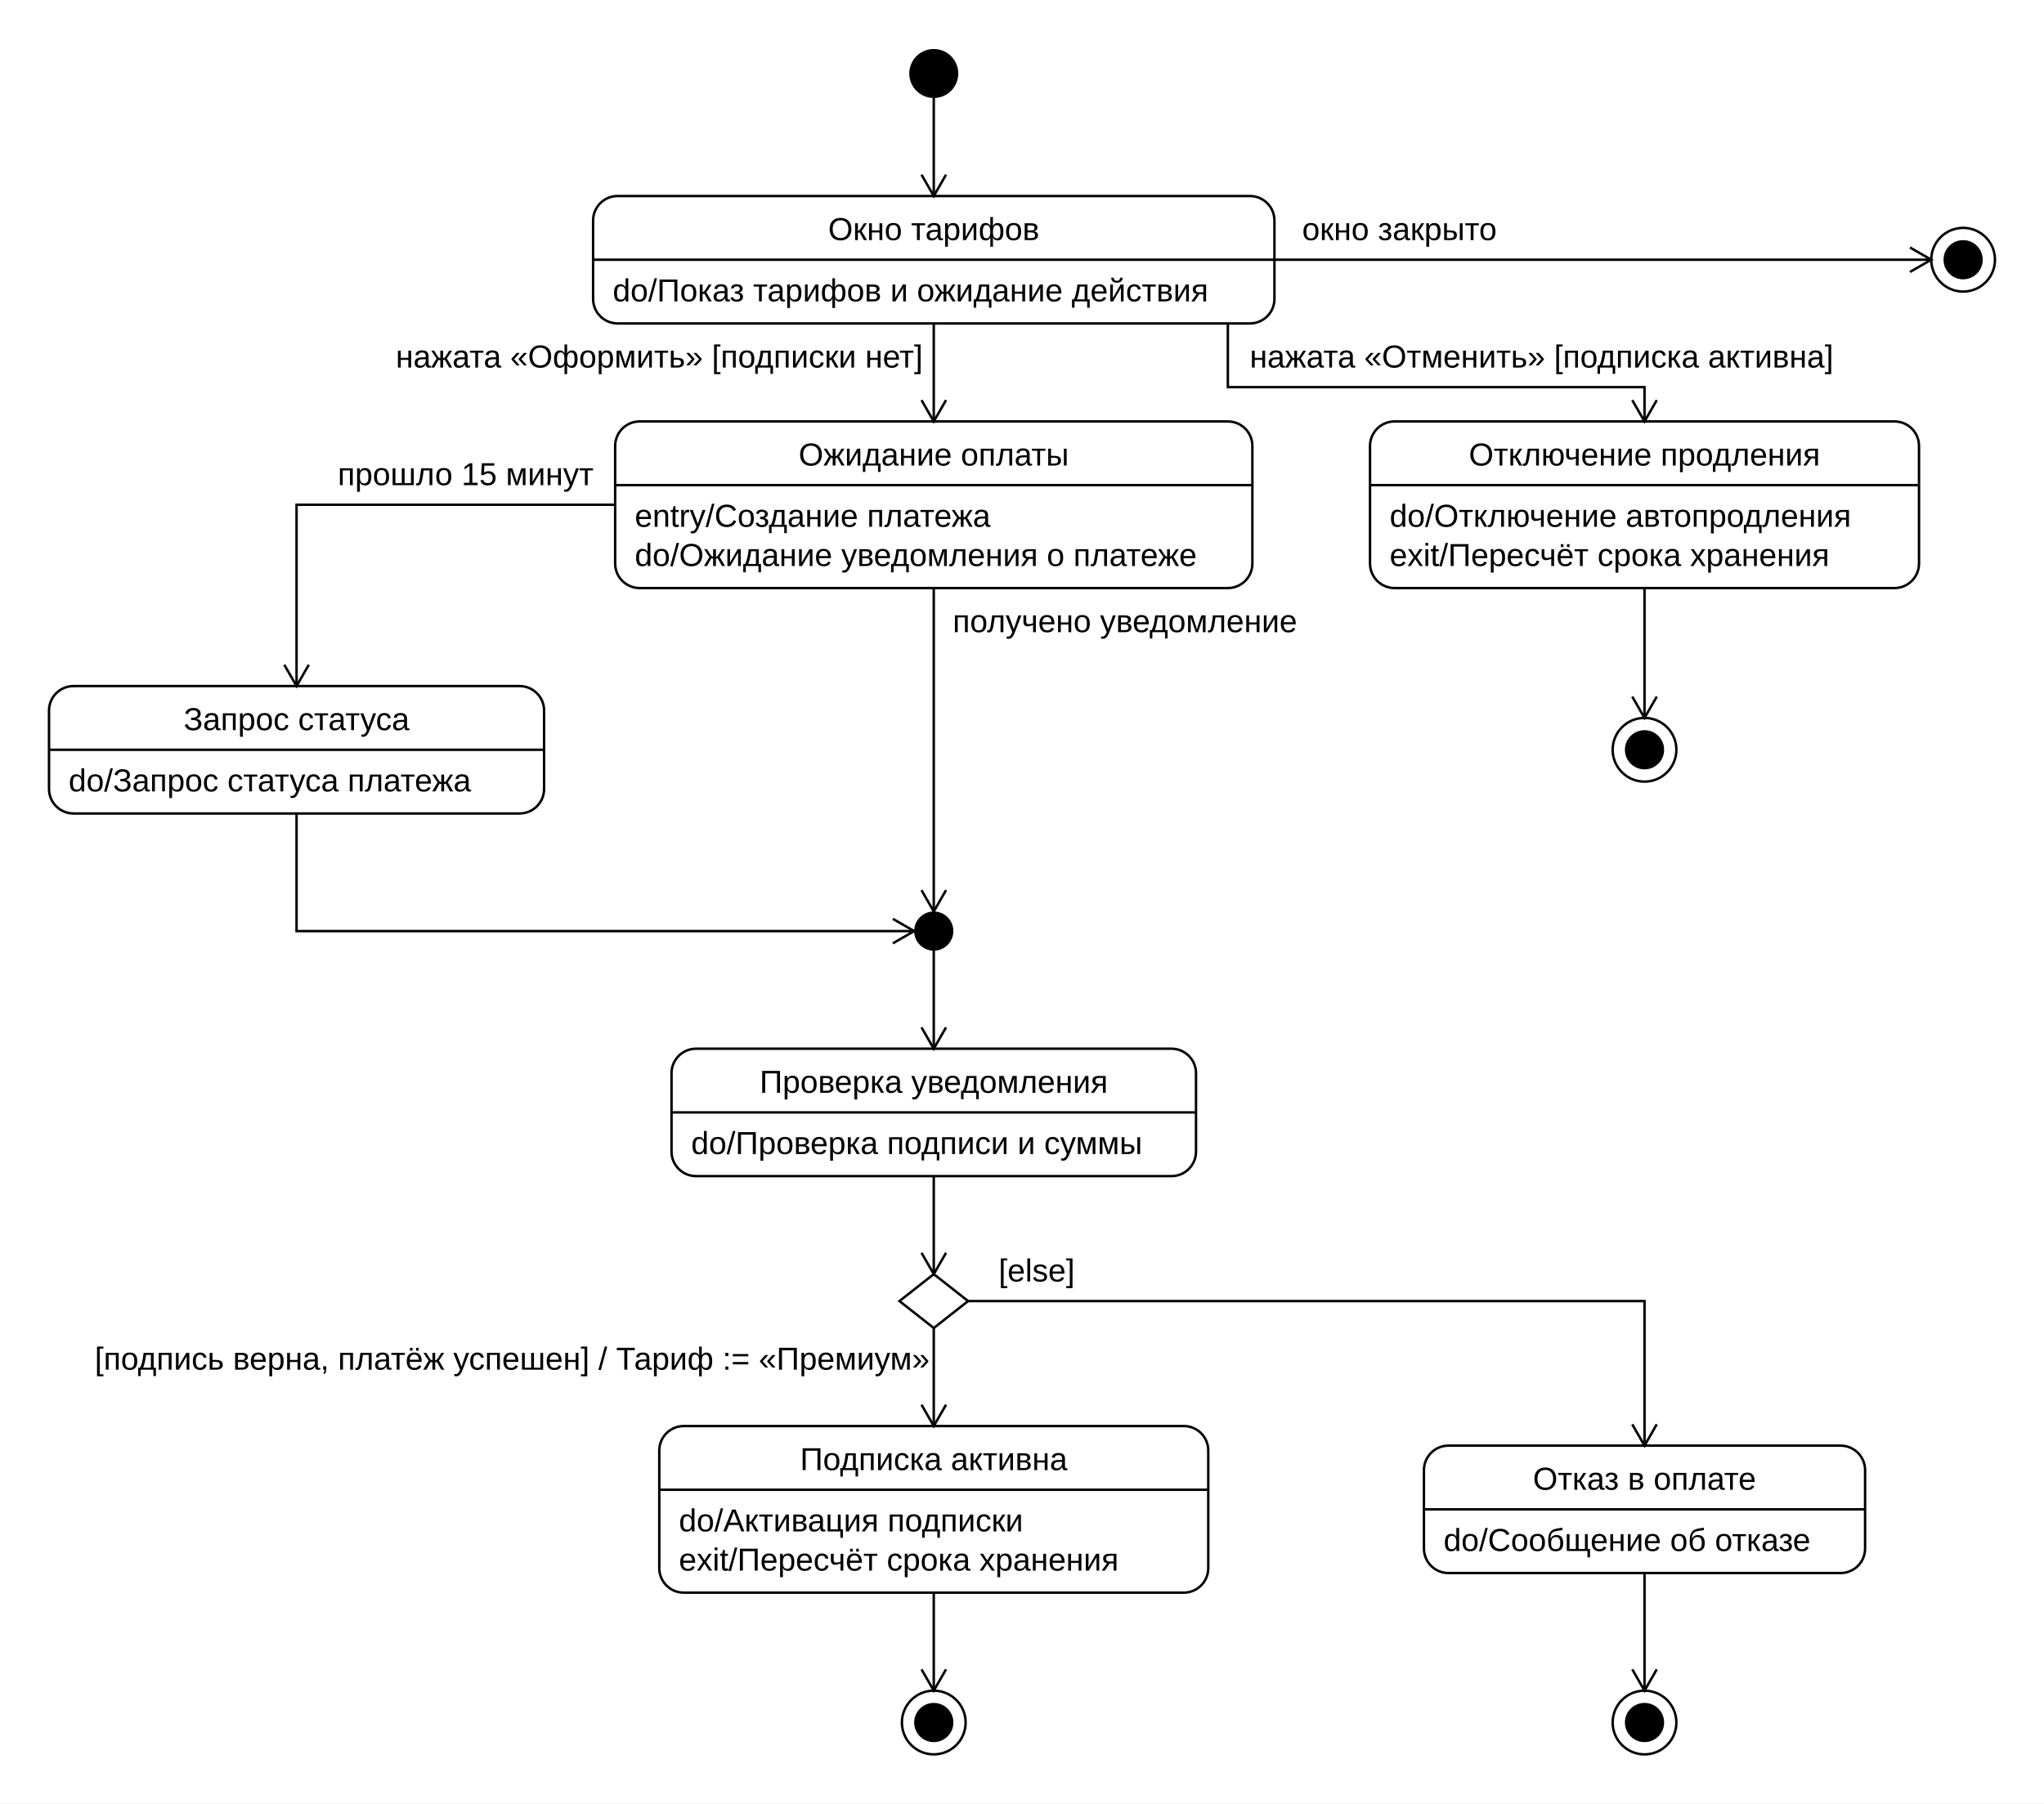
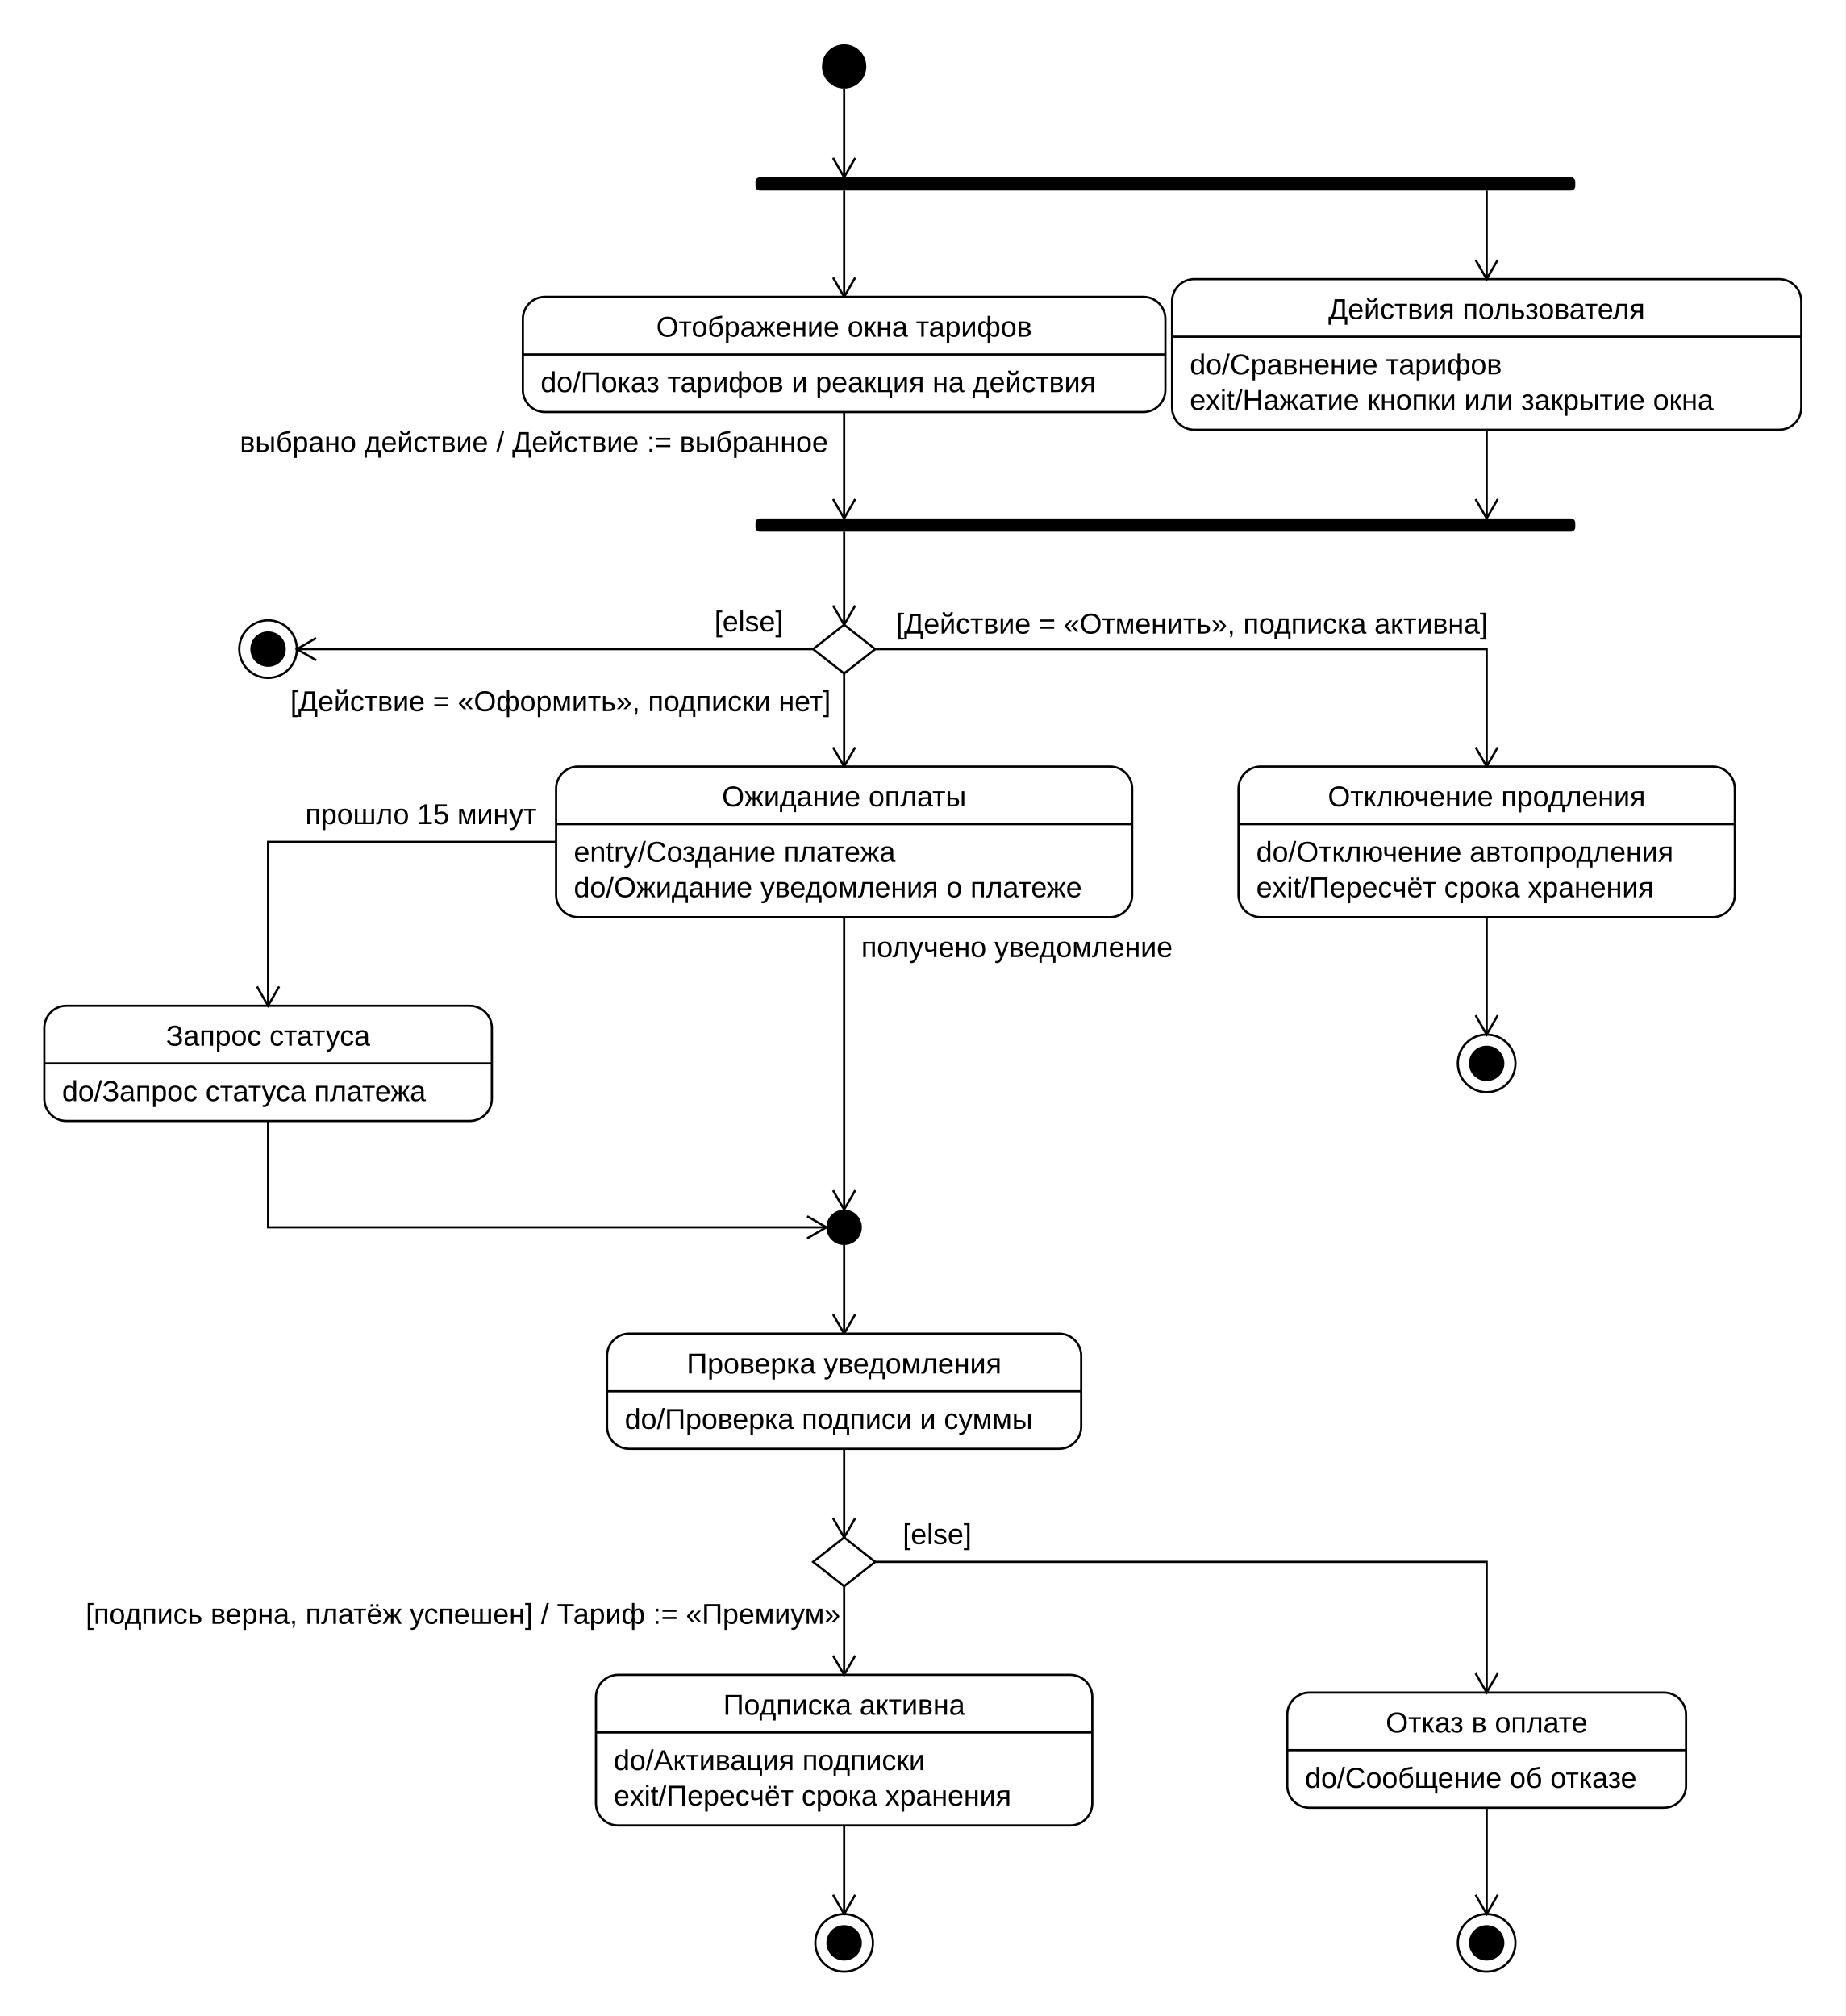
- <svg xmlns="http://www.w3.org/2000/svg" width="834" height="736" viewBox="39 52 834 736">
-   <rect x="39" y="52" width="834" height="736" fill="#fff" />
+ <svg xmlns="http://www.w3.org/2000/svg" width="833" height="910" viewBox="39 52 833 910">
+   <rect x="39" y="52" width="833" height="910" fill="#fff" />
  <circle cx="420.0" cy="82.0" r="10.0" fill="#000" />
-   <rect x="281" y="132" width="278" height="52" rx="10" ry="10" fill="#fff" stroke="#000" />
-   <text x="420.0" y="150.0" font-family="Arial, Helvetica, sans-serif" font-size="13" text-anchor="middle" font-weight="normal" fill="#000">Окно тарифов</text>
-   <line x1="281" y1="158" x2="559" y2="158" stroke="#000" />
-   <text x="289.0" y="175.0" font-family="Arial, Helvetica, sans-serif" font-size="13" text-anchor="start" font-weight="normal" fill="#000">do/Показ тарифов и ожидание действия</text>
-   <circle cx="840.0" cy="158.0" r="13.0" fill="#fff" stroke="#000" />
-   <circle cx="840.0" cy="158.0" r="8.0" fill="#000" />
-   <rect x="290" y="224" width="260" height="68" rx="10" ry="10" fill="#fff" stroke="#000" />
-   <text x="420.0" y="242.0" font-family="Arial, Helvetica, sans-serif" font-size="13" text-anchor="middle" font-weight="normal" fill="#000">Ожидание оплаты</text>
-   <line x1="290" y1="250" x2="550" y2="250" stroke="#000" />
-   <text x="298.0" y="267.0" font-family="Arial, Helvetica, sans-serif" font-size="13" text-anchor="start" font-weight="normal" fill="#000">entry/Создание платежа</text>
-   <text x="298.0" y="283.0" font-family="Arial, Helvetica, sans-serif" font-size="13" text-anchor="start" font-weight="normal" fill="#000">do/Ожидание уведомления о платеже</text>
-   <rect x="598" y="224" width="224" height="68" rx="10" ry="10" fill="#fff" stroke="#000" />
-   <text x="710.0" y="242.0" font-family="Arial, Helvetica, sans-serif" font-size="13" text-anchor="middle" font-weight="normal" fill="#000">Отключение продления</text>
-   <line x1="598" y1="250" x2="822" y2="250" stroke="#000" />
-   <text x="606.0" y="267.0" font-family="Arial, Helvetica, sans-serif" font-size="13" text-anchor="start" font-weight="normal" fill="#000">do/Отключение автопродления</text>
-   <text x="606.0" y="283.0" font-family="Arial, Helvetica, sans-serif" font-size="13" text-anchor="start" font-weight="normal" fill="#000">exit/Пересчёт срока хранения</text>
-   <rect x="59" y="332" width="202" height="52" rx="10" ry="10" fill="#fff" stroke="#000" />
-   <text x="160.0" y="350.0" font-family="Arial, Helvetica, sans-serif" font-size="13" text-anchor="middle" font-weight="normal" fill="#000">Запрос статуса</text>
-   <line x1="59" y1="358" x2="261" y2="358" stroke="#000" />
-   <text x="67.0" y="375.0" font-family="Arial, Helvetica, sans-serif" font-size="13" text-anchor="start" font-weight="normal" fill="#000">do/Запрос статуса платежа</text>
-   <circle cx="710.0" cy="358.0" r="13.0" fill="#fff" stroke="#000" />
-   <circle cx="710.0" cy="358.0" r="8.0" fill="#000" />
-   <circle cx="420.0" cy="432.0" r="8.0" fill="#000" />
-   <rect x="313" y="480" width="214" height="52" rx="10" ry="10" fill="#fff" stroke="#000" />
-   <text x="420.0" y="498.0" font-family="Arial, Helvetica, sans-serif" font-size="13" text-anchor="middle" font-weight="normal" fill="#000">Проверка уведомления</text>
-   <line x1="313" y1="506" x2="527" y2="506" stroke="#000" />
-   <text x="321.0" y="523.0" font-family="Arial, Helvetica, sans-serif" font-size="13" text-anchor="start" font-weight="normal" fill="#000">do/Проверка подписи и суммы</text>
-   <polygon points="406,583.0 420.0,572 434,583.0 420.0,594" fill="#fff" stroke="#000" />
-   <rect x="308" y="634" width="224" height="68" rx="10" ry="10" fill="#fff" stroke="#000" />
-   <text x="420.0" y="652.0" font-family="Arial, Helvetica, sans-serif" font-size="13" text-anchor="middle" font-weight="normal" fill="#000">Подписка активна</text>
-   <line x1="308" y1="660" x2="532" y2="660" stroke="#000" />
-   <text x="316.0" y="677.0" font-family="Arial, Helvetica, sans-serif" font-size="13" text-anchor="start" font-weight="normal" fill="#000">do/Активация подписки</text>
-   <text x="316.0" y="693.0" font-family="Arial, Helvetica, sans-serif" font-size="13" text-anchor="start" font-weight="normal" fill="#000">exit/Пересчёт срока хранения</text>
-   <rect x="620" y="642" width="180" height="52" rx="10" ry="10" fill="#fff" stroke="#000" />
-   <text x="710.0" y="660.0" font-family="Arial, Helvetica, sans-serif" font-size="13" text-anchor="middle" font-weight="normal" fill="#000">Отказ в оплате</text>
-   <line x1="620" y1="668" x2="800" y2="668" stroke="#000" />
-   <text x="628.0" y="685.0" font-family="Arial, Helvetica, sans-serif" font-size="13" text-anchor="start" font-weight="normal" fill="#000">do/Сообщение об отказе</text>
-   <circle cx="420.0" cy="755.0" r="13.0" fill="#fff" stroke="#000" />
-   <circle cx="420.0" cy="755.0" r="8.0" fill="#000" />
-   <circle cx="710.0" cy="755.0" r="13.0" fill="#fff" stroke="#000" />
-   <circle cx="710.0" cy="755.0" r="8.0" fill="#000" />
+   <rect x="380" y="132" width="370" height="6" rx="2" fill="#000" />
+   <rect x="275" y="186" width="290" height="52" rx="10" ry="10" fill="#fff" stroke="#000" />
+   <text x="420.0" y="204.0" font-family="Arial, Helvetica, sans-serif" font-size="13" text-anchor="middle" font-weight="normal" fill="#000">Отображение окна тарифов</text>
+   <line x1="275" y1="212" x2="565" y2="212" stroke="#000" />
+   <text x="283.0" y="229.0" font-family="Arial, Helvetica, sans-serif" font-size="13" text-anchor="start" font-weight="normal" fill="#000">do/Показ тарифов и реакция на действия</text>
+   <rect x="568" y="178" width="284" height="68" rx="10" ry="10" fill="#fff" stroke="#000" />
+   <text x="710.0" y="196.0" font-family="Arial, Helvetica, sans-serif" font-size="13" text-anchor="middle" font-weight="normal" fill="#000">Действия пользователя</text>
+   <line x1="568" y1="204" x2="852" y2="204" stroke="#000" />
+   <text x="576.0" y="221.0" font-family="Arial, Helvetica, sans-serif" font-size="13" text-anchor="start" font-weight="normal" fill="#000">do/Сравнение тарифов</text>
+   <text x="576.0" y="237.0" font-family="Arial, Helvetica, sans-serif" font-size="13" text-anchor="start" font-weight="normal" fill="#000">exit/Нажатие кнопки или закрытие окна</text>
+   <rect x="380" y="286" width="370" height="6" rx="2" fill="#000" />
+   <polygon points="406,345.0 420.0,334 434,345.0 420.0,356" fill="#fff" stroke="#000" />
+   <circle cx="160.0" cy="345.0" r="13.0" fill="#fff" stroke="#000" />
+   <circle cx="160.0" cy="345.0" r="8.0" fill="#000" />
+   <rect x="290" y="398" width="260" height="68" rx="10" ry="10" fill="#fff" stroke="#000" />
+   <text x="420.0" y="416.0" font-family="Arial, Helvetica, sans-serif" font-size="13" text-anchor="middle" font-weight="normal" fill="#000">Ожидание оплаты</text>
+   <line x1="290" y1="424" x2="550" y2="424" stroke="#000" />
+   <text x="298.0" y="441.0" font-family="Arial, Helvetica, sans-serif" font-size="13" text-anchor="start" font-weight="normal" fill="#000">entry/Создание платежа</text>
+   <text x="298.0" y="457.0" font-family="Arial, Helvetica, sans-serif" font-size="13" text-anchor="start" font-weight="normal" fill="#000">do/Ожидание уведомления о платеже</text>
+   <rect x="598" y="398" width="224" height="68" rx="10" ry="10" fill="#fff" stroke="#000" />
+   <text x="710.0" y="416.0" font-family="Arial, Helvetica, sans-serif" font-size="13" text-anchor="middle" font-weight="normal" fill="#000">Отключение продления</text>
+   <line x1="598" y1="424" x2="822" y2="424" stroke="#000" />
+   <text x="606.0" y="441.0" font-family="Arial, Helvetica, sans-serif" font-size="13" text-anchor="start" font-weight="normal" fill="#000">do/Отключение автопродления</text>
+   <text x="606.0" y="457.0" font-family="Arial, Helvetica, sans-serif" font-size="13" text-anchor="start" font-weight="normal" fill="#000">exit/Пересчёт срока хранения</text>
+   <rect x="59" y="506" width="202" height="52" rx="10" ry="10" fill="#fff" stroke="#000" />
+   <text x="160.0" y="524.0" font-family="Arial, Helvetica, sans-serif" font-size="13" text-anchor="middle" font-weight="normal" fill="#000">Запрос статуса</text>
+   <line x1="59" y1="532" x2="261" y2="532" stroke="#000" />
+   <text x="67.0" y="549.0" font-family="Arial, Helvetica, sans-serif" font-size="13" text-anchor="start" font-weight="normal" fill="#000">do/Запрос статуса платежа</text>
+   <circle cx="710.0" cy="532.0" r="13.0" fill="#fff" stroke="#000" />
+   <circle cx="710.0" cy="532.0" r="8.0" fill="#000" />
+   <circle cx="420.0" cy="606.0" r="8.0" fill="#000" />
+   <rect x="313" y="654" width="214" height="52" rx="10" ry="10" fill="#fff" stroke="#000" />
+   <text x="420.0" y="672.0" font-family="Arial, Helvetica, sans-serif" font-size="13" text-anchor="middle" font-weight="normal" fill="#000">Проверка уведомления</text>
+   <line x1="313" y1="680" x2="527" y2="680" stroke="#000" />
+   <text x="321.0" y="697.0" font-family="Arial, Helvetica, sans-serif" font-size="13" text-anchor="start" font-weight="normal" fill="#000">do/Проверка подписи и суммы</text>
+   <polygon points="406,757.0 420.0,746 434,757.0 420.0,768" fill="#fff" stroke="#000" />
+   <rect x="308" y="808" width="224" height="68" rx="10" ry="10" fill="#fff" stroke="#000" />
+   <text x="420.0" y="826.0" font-family="Arial, Helvetica, sans-serif" font-size="13" text-anchor="middle" font-weight="normal" fill="#000">Подписка активна</text>
+   <line x1="308" y1="834" x2="532" y2="834" stroke="#000" />
+   <text x="316.0" y="851.0" font-family="Arial, Helvetica, sans-serif" font-size="13" text-anchor="start" font-weight="normal" fill="#000">do/Активация подписки</text>
+   <text x="316.0" y="867.0" font-family="Arial, Helvetica, sans-serif" font-size="13" text-anchor="start" font-weight="normal" fill="#000">exit/Пересчёт срока хранения</text>
+   <rect x="620" y="816" width="180" height="52" rx="10" ry="10" fill="#fff" stroke="#000" />
+   <text x="710.0" y="834.0" font-family="Arial, Helvetica, sans-serif" font-size="13" text-anchor="middle" font-weight="normal" fill="#000">Отказ в оплате</text>
+   <line x1="620" y1="842" x2="800" y2="842" stroke="#000" />
+   <text x="628.0" y="859.0" font-family="Arial, Helvetica, sans-serif" font-size="13" text-anchor="start" font-weight="normal" fill="#000">do/Сообщение об отказе</text>
+   <circle cx="420.0" cy="929.0" r="13.0" fill="#fff" stroke="#000" />
+   <circle cx="420.0" cy="929.0" r="8.0" fill="#000" />
+   <circle cx="710.0" cy="929.0" r="13.0" fill="#fff" stroke="#000" />
+   <circle cx="710.0" cy="929.0" r="8.0" fill="#000" />
+   <path d="M420.0,138.0 L420.0,186.0" fill="none" stroke="#000" />
+   <path d="M415.0,177.3 L420.0,186.0 L425.0,177.3" fill="none" stroke="#000" />
+   <path d="M710.0,138.0 L710.0,178.0" fill="none" stroke="#000" />
+   <path d="M705.0,169.3 L710.0,178.0 L715.0,169.3" fill="none" stroke="#000" />
+   <path d="M420.0,238.0 L420.0,286.0" fill="none" stroke="#000" />
+   <path d="M415.0,277.3 L420.0,286.0 L425.0,277.3" fill="none" stroke="#000" />
+   <path d="M710.0,246.0 L710.0,286.0" fill="none" stroke="#000" />
+   <path d="M705.0,277.3 L710.0,286.0 L715.0,277.3" fill="none" stroke="#000" />
  <path d="M420.0,92.0 L420.0,132.0" fill="none" stroke="#000" />
  <path d="M415.0,123.3 L420.0,132.0 L425.0,123.3" fill="none" stroke="#000" />
-   <path d="M420.0,184.0 L420.0,224.0" fill="none" stroke="#000" />
-   <path d="M415.0,215.3 L420.0,224.0 L425.0,215.3" fill="none" stroke="#000" />
-   <path d="M540.0,184.0 L540.0,210.0 L710.0,210.0 L710.0,224.0" fill="none" stroke="#000" />
-   <path d="M705.0,215.3 L710.0,224.0 L715.0,215.3" fill="none" stroke="#000" />
-   <path d="M559.0,158.0 L827.0,158.0" fill="none" stroke="#000" />
-   <path d="M818.3,163.0 L827.0,158.0 L818.3,153.0" fill="none" stroke="#000" />
-   <path d="M420.0,292.0 L420.0,424.0" fill="none" stroke="#000" />
-   <path d="M415.0,415.3 L420.0,424.0 L425.0,415.3" fill="none" stroke="#000" />
-   <path d="M290.0,258.0 L160.0,258.0 L160.0,332.0" fill="none" stroke="#000" />
-   <path d="M155.0,323.3 L160.0,332.0 L165.0,323.3" fill="none" stroke="#000" />
-   <path d="M160.0,384.0 L160.0,432.0 L412.0,432.0" fill="none" stroke="#000" />
-   <path d="M403.3,437.0 L412.0,432.0 L403.3,427.0" fill="none" stroke="#000" />
-   <path d="M710.0,292.0 L710.0,345.0" fill="none" stroke="#000" />
-   <path d="M705.0,336.3 L710.0,345.0 L715.0,336.3" fill="none" stroke="#000" />
-   <path d="M420.0,440.0 L420.0,480.0" fill="none" stroke="#000" />
-   <path d="M415.0,471.3 L420.0,480.0 L425.0,471.3" fill="none" stroke="#000" />
-   <path d="M420.0,532.0 L420.0,572.0" fill="none" stroke="#000" />
-   <path d="M415.0,563.3 L420.0,572.0 L425.0,563.3" fill="none" stroke="#000" />
-   <path d="M420.0,594.0 L420.0,634.0" fill="none" stroke="#000" />
-   <path d="M415.0,625.3 L420.0,634.0 L425.0,625.3" fill="none" stroke="#000" />
-   <path d="M434.0,583.0 L710.0,583.0 L710.0,642.0" fill="none" stroke="#000" />
-   <path d="M705.0,633.3 L710.0,642.0 L715.0,633.3" fill="none" stroke="#000" />
-   <path d="M420.0,702.0 L420.0,742.0" fill="none" stroke="#000" />
-   <path d="M415.0,733.3 L420.0,742.0 L425.0,733.3" fill="none" stroke="#000" />
-   <path d="M710.0,694.0 L710.0,742.0" fill="none" stroke="#000" />
-   <path d="M705.0,733.3 L710.0,742.0 L715.0,733.3" fill="none" stroke="#000" />
-   <rect x="202.1" y="190.0" width="211.8" height="16" fill="#fff" fill-opacity="0.85" />
-   <text x="308.0" y="202.0" font-family="Arial, Helvetica, sans-serif" font-size="13" text-anchor="middle" font-weight="normal" fill="#000">нажата «Оформить» [подписки нет]</text>
-   <rect x="547.9" y="190.0" width="240.2" height="16" fill="#fff" fill-opacity="0.85" />
-   <text x="668.0" y="202.0" font-family="Arial, Helvetica, sans-serif" font-size="13" text-anchor="middle" font-weight="normal" fill="#000">нажата «Отменить» [подписка активна]</text>
-   <rect x="566.1" y="138.0" width="87.7" height="16" fill="#fff" fill-opacity="0.85" />
-   <text x="610.0" y="150.0" font-family="Arial, Helvetica, sans-serif" font-size="13" text-anchor="middle" font-weight="normal" fill="#000">окно закрыто</text>
-   <rect x="425.8" y="298.0" width="144.5" height="16" fill="#fff" fill-opacity="0.85" />
-   <text x="498.0" y="310.0" font-family="Arial, Helvetica, sans-serif" font-size="13" text-anchor="middle" font-weight="normal" fill="#000">получено уведомление</text>
-   <rect x="176.2" y="238.0" width="105.7" height="16" fill="#fff" fill-opacity="0.85" />
-   <text x="229.0" y="250.0" font-family="Arial, Helvetica, sans-serif" font-size="13" text-anchor="middle" font-weight="normal" fill="#000">прошло 15 минут</text>
-   <rect x="82.0" y="599.0" width="332.0" height="16" fill="#fff" fill-opacity="0.85" />
-   <text x="248.0" y="611.0" font-family="Arial, Helvetica, sans-serif" font-size="13" text-anchor="middle" font-weight="normal" fill="#000">[подпись верна, платёж успешен] / Тариф := «Премиум»</text>
-   <rect x="441.8" y="563.0" width="40.4" height="16" fill="#fff" fill-opacity="0.85" />
-   <text x="462.0" y="575.0" font-family="Arial, Helvetica, sans-serif" font-size="13" text-anchor="middle" font-weight="normal" fill="#000">[else]</text>
+   <path d="M420.0,292.0 L420.0,334.0" fill="none" stroke="#000" />
+   <path d="M415.0,325.3 L420.0,334.0 L425.0,325.3" fill="none" stroke="#000" />
+   <path d="M420.0,356.0 L420.0,398.0" fill="none" stroke="#000" />
+   <path d="M415.0,389.3 L420.0,398.0 L425.0,389.3" fill="none" stroke="#000" />
+   <path d="M434.0,345.0 L710.0,345.0 L710.0,398.0" fill="none" stroke="#000" />
+   <path d="M705.0,389.3 L710.0,398.0 L715.0,389.3" fill="none" stroke="#000" />
+   <path d="M406.0,345.0 L173.0,345.0" fill="none" stroke="#000" />
+   <path d="M181.7,340.0 L173.0,345.0 L181.7,350.0" fill="none" stroke="#000" />
+   <path d="M420.0,466.0 L420.0,598.0" fill="none" stroke="#000" />
+   <path d="M415.0,589.3 L420.0,598.0 L425.0,589.3" fill="none" stroke="#000" />
+   <path d="M290.0,432.0 L160.0,432.0 L160.0,506.0" fill="none" stroke="#000" />
+   <path d="M155.0,497.3 L160.0,506.0 L165.0,497.3" fill="none" stroke="#000" />
+   <path d="M160.0,558.0 L160.0,606.0 L412.0,606.0" fill="none" stroke="#000" />
+   <path d="M403.3,611.0 L412.0,606.0 L403.3,601.0" fill="none" stroke="#000" />
+   <path d="M710.0,466.0 L710.0,519.0" fill="none" stroke="#000" />
+   <path d="M705.0,510.3 L710.0,519.0 L715.0,510.3" fill="none" stroke="#000" />
+   <path d="M420.0,614.0 L420.0,654.0" fill="none" stroke="#000" />
+   <path d="M415.0,645.3 L420.0,654.0 L425.0,645.3" fill="none" stroke="#000" />
+   <path d="M420.0,706.0 L420.0,746.0" fill="none" stroke="#000" />
+   <path d="M415.0,737.3 L420.0,746.0 L425.0,737.3" fill="none" stroke="#000" />
+   <path d="M420.0,768.0 L420.0,808.0" fill="none" stroke="#000" />
+   <path d="M415.0,799.3 L420.0,808.0 L425.0,799.3" fill="none" stroke="#000" />
+   <path d="M434.0,757.0 L710.0,757.0 L710.0,816.0" fill="none" stroke="#000" />
+   <path d="M705.0,807.3 L710.0,816.0 L715.0,807.3" fill="none" stroke="#000" />
+   <path d="M420.0,876.0 L420.0,916.0" fill="none" stroke="#000" />
+   <path d="M415.0,907.3 L420.0,916.0 L425.0,907.3" fill="none" stroke="#000" />
+   <path d="M710.0,868.0 L710.0,916.0" fill="none" stroke="#000" />
+   <path d="M705.0,907.3 L710.0,916.0 L715.0,907.3" fill="none" stroke="#000" />
+   <rect x="146.1" y="244.0" width="267.8" height="16" fill="#fff" fill-opacity="0.85" />
+   <text x="280.0" y="256.0" font-family="Arial, Helvetica, sans-serif" font-size="13" text-anchor="middle" font-weight="normal" fill="#000">выбрано действие / Действие := выбранное</text>
+   <rect x="170.9" y="361.0" width="242.2" height="16" fill="#fff" fill-opacity="0.85" />
+   <text x="292.0" y="373.0" font-family="Arial, Helvetica, sans-serif" font-size="13" text-anchor="middle" font-weight="normal" fill="#000">[Действие = «Оформить», подписки нет]</text>
+   <rect x="441.7" y="326.0" width="270.6" height="16" fill="#fff" fill-opacity="0.85" />
+   <text x="577.0" y="338.0" font-family="Arial, Helvetica, sans-serif" font-size="13" text-anchor="middle" font-weight="normal" fill="#000">[Действие = «Отменить», подписка активна]</text>
+   <rect x="356.8" y="325.0" width="40.4" height="16" fill="#fff" fill-opacity="0.85" />
+   <text x="377.0" y="337.0" font-family="Arial, Helvetica, sans-serif" font-size="13" text-anchor="middle" font-weight="normal" fill="#000">[else]</text>
+   <rect x="425.8" y="472.0" width="144.5" height="16" fill="#fff" fill-opacity="0.85" />
+   <text x="498.0" y="484.0" font-family="Arial, Helvetica, sans-serif" font-size="13" text-anchor="middle" font-weight="normal" fill="#000">получено уведомление</text>
+   <rect x="176.2" y="412.0" width="105.7" height="16" fill="#fff" fill-opacity="0.85" />
+   <text x="229.0" y="424.0" font-family="Arial, Helvetica, sans-serif" font-size="13" text-anchor="middle" font-weight="normal" fill="#000">прошло 15 минут</text>
+   <rect x="82.0" y="773.0" width="332.0" height="16" fill="#fff" fill-opacity="0.85" />
+   <text x="248.0" y="785.0" font-family="Arial, Helvetica, sans-serif" font-size="13" text-anchor="middle" font-weight="normal" fill="#000">[подпись верна, платёж успешен] / Тариф := «Премиум»</text>
+   <rect x="441.8" y="737.0" width="40.4" height="16" fill="#fff" fill-opacity="0.85" />
+   <text x="462.0" y="749.0" font-family="Arial, Helvetica, sans-serif" font-size="13" text-anchor="middle" font-weight="normal" fill="#000">[else]</text>
</svg>
